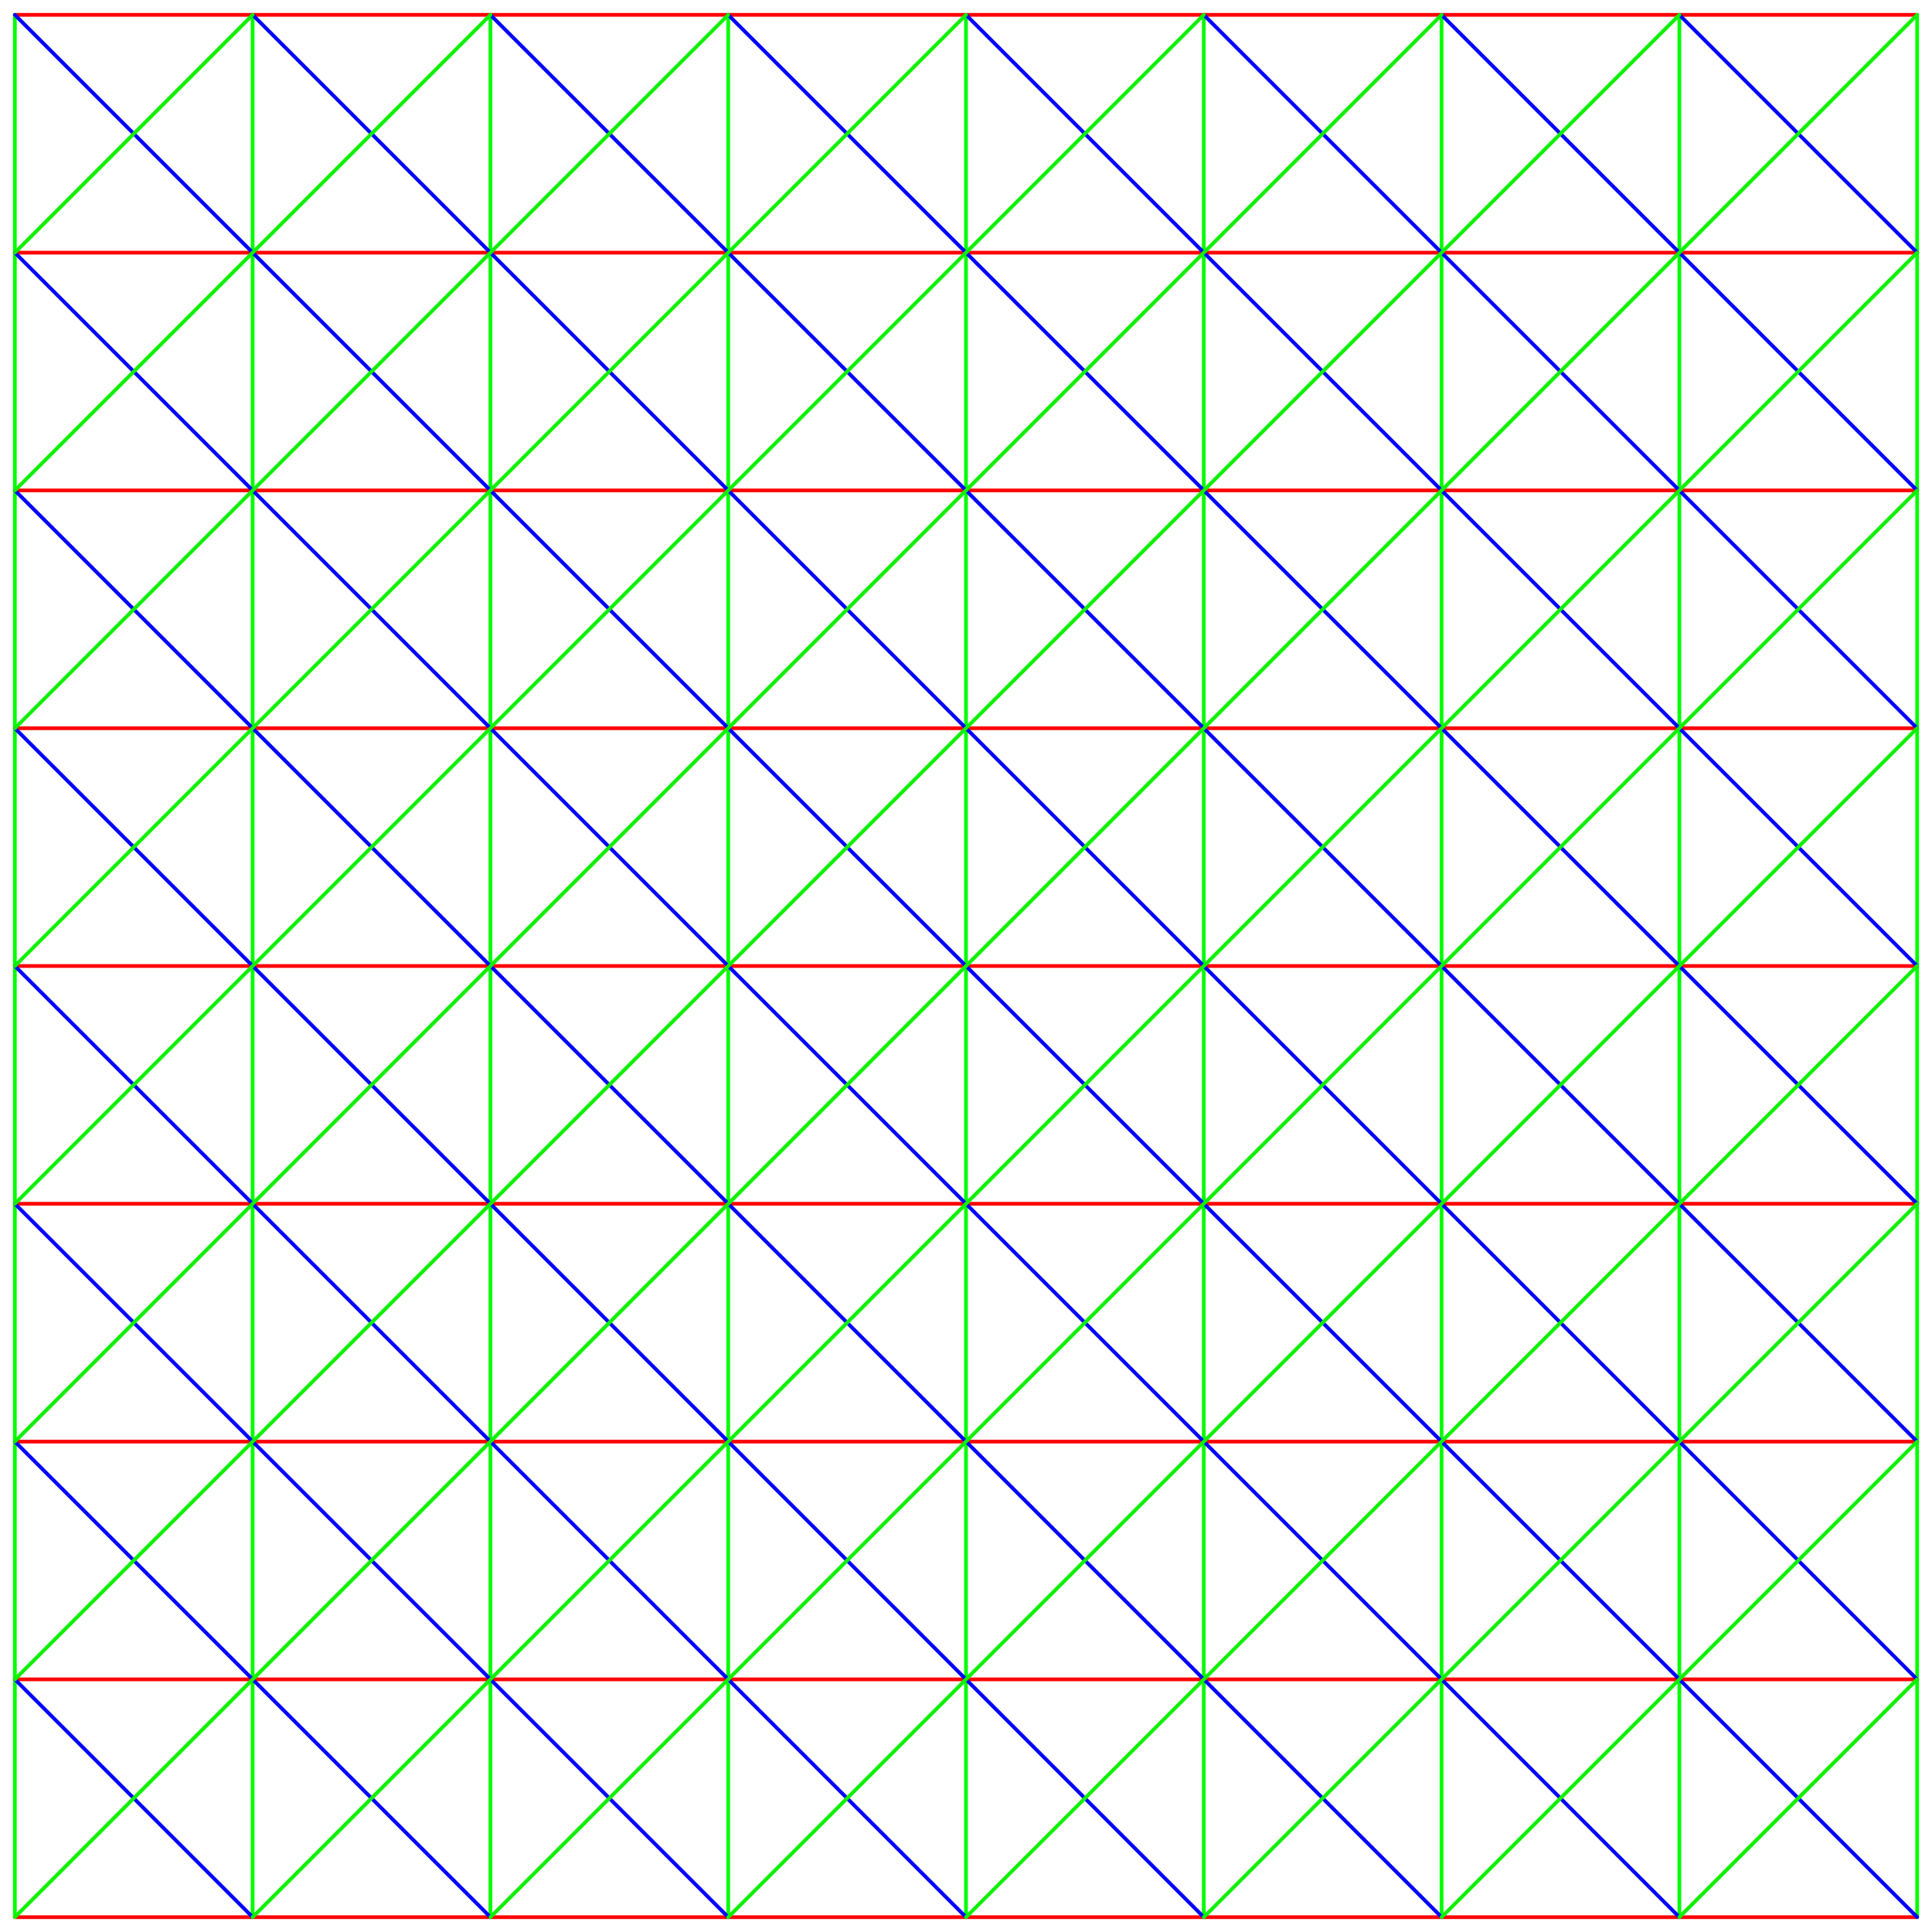
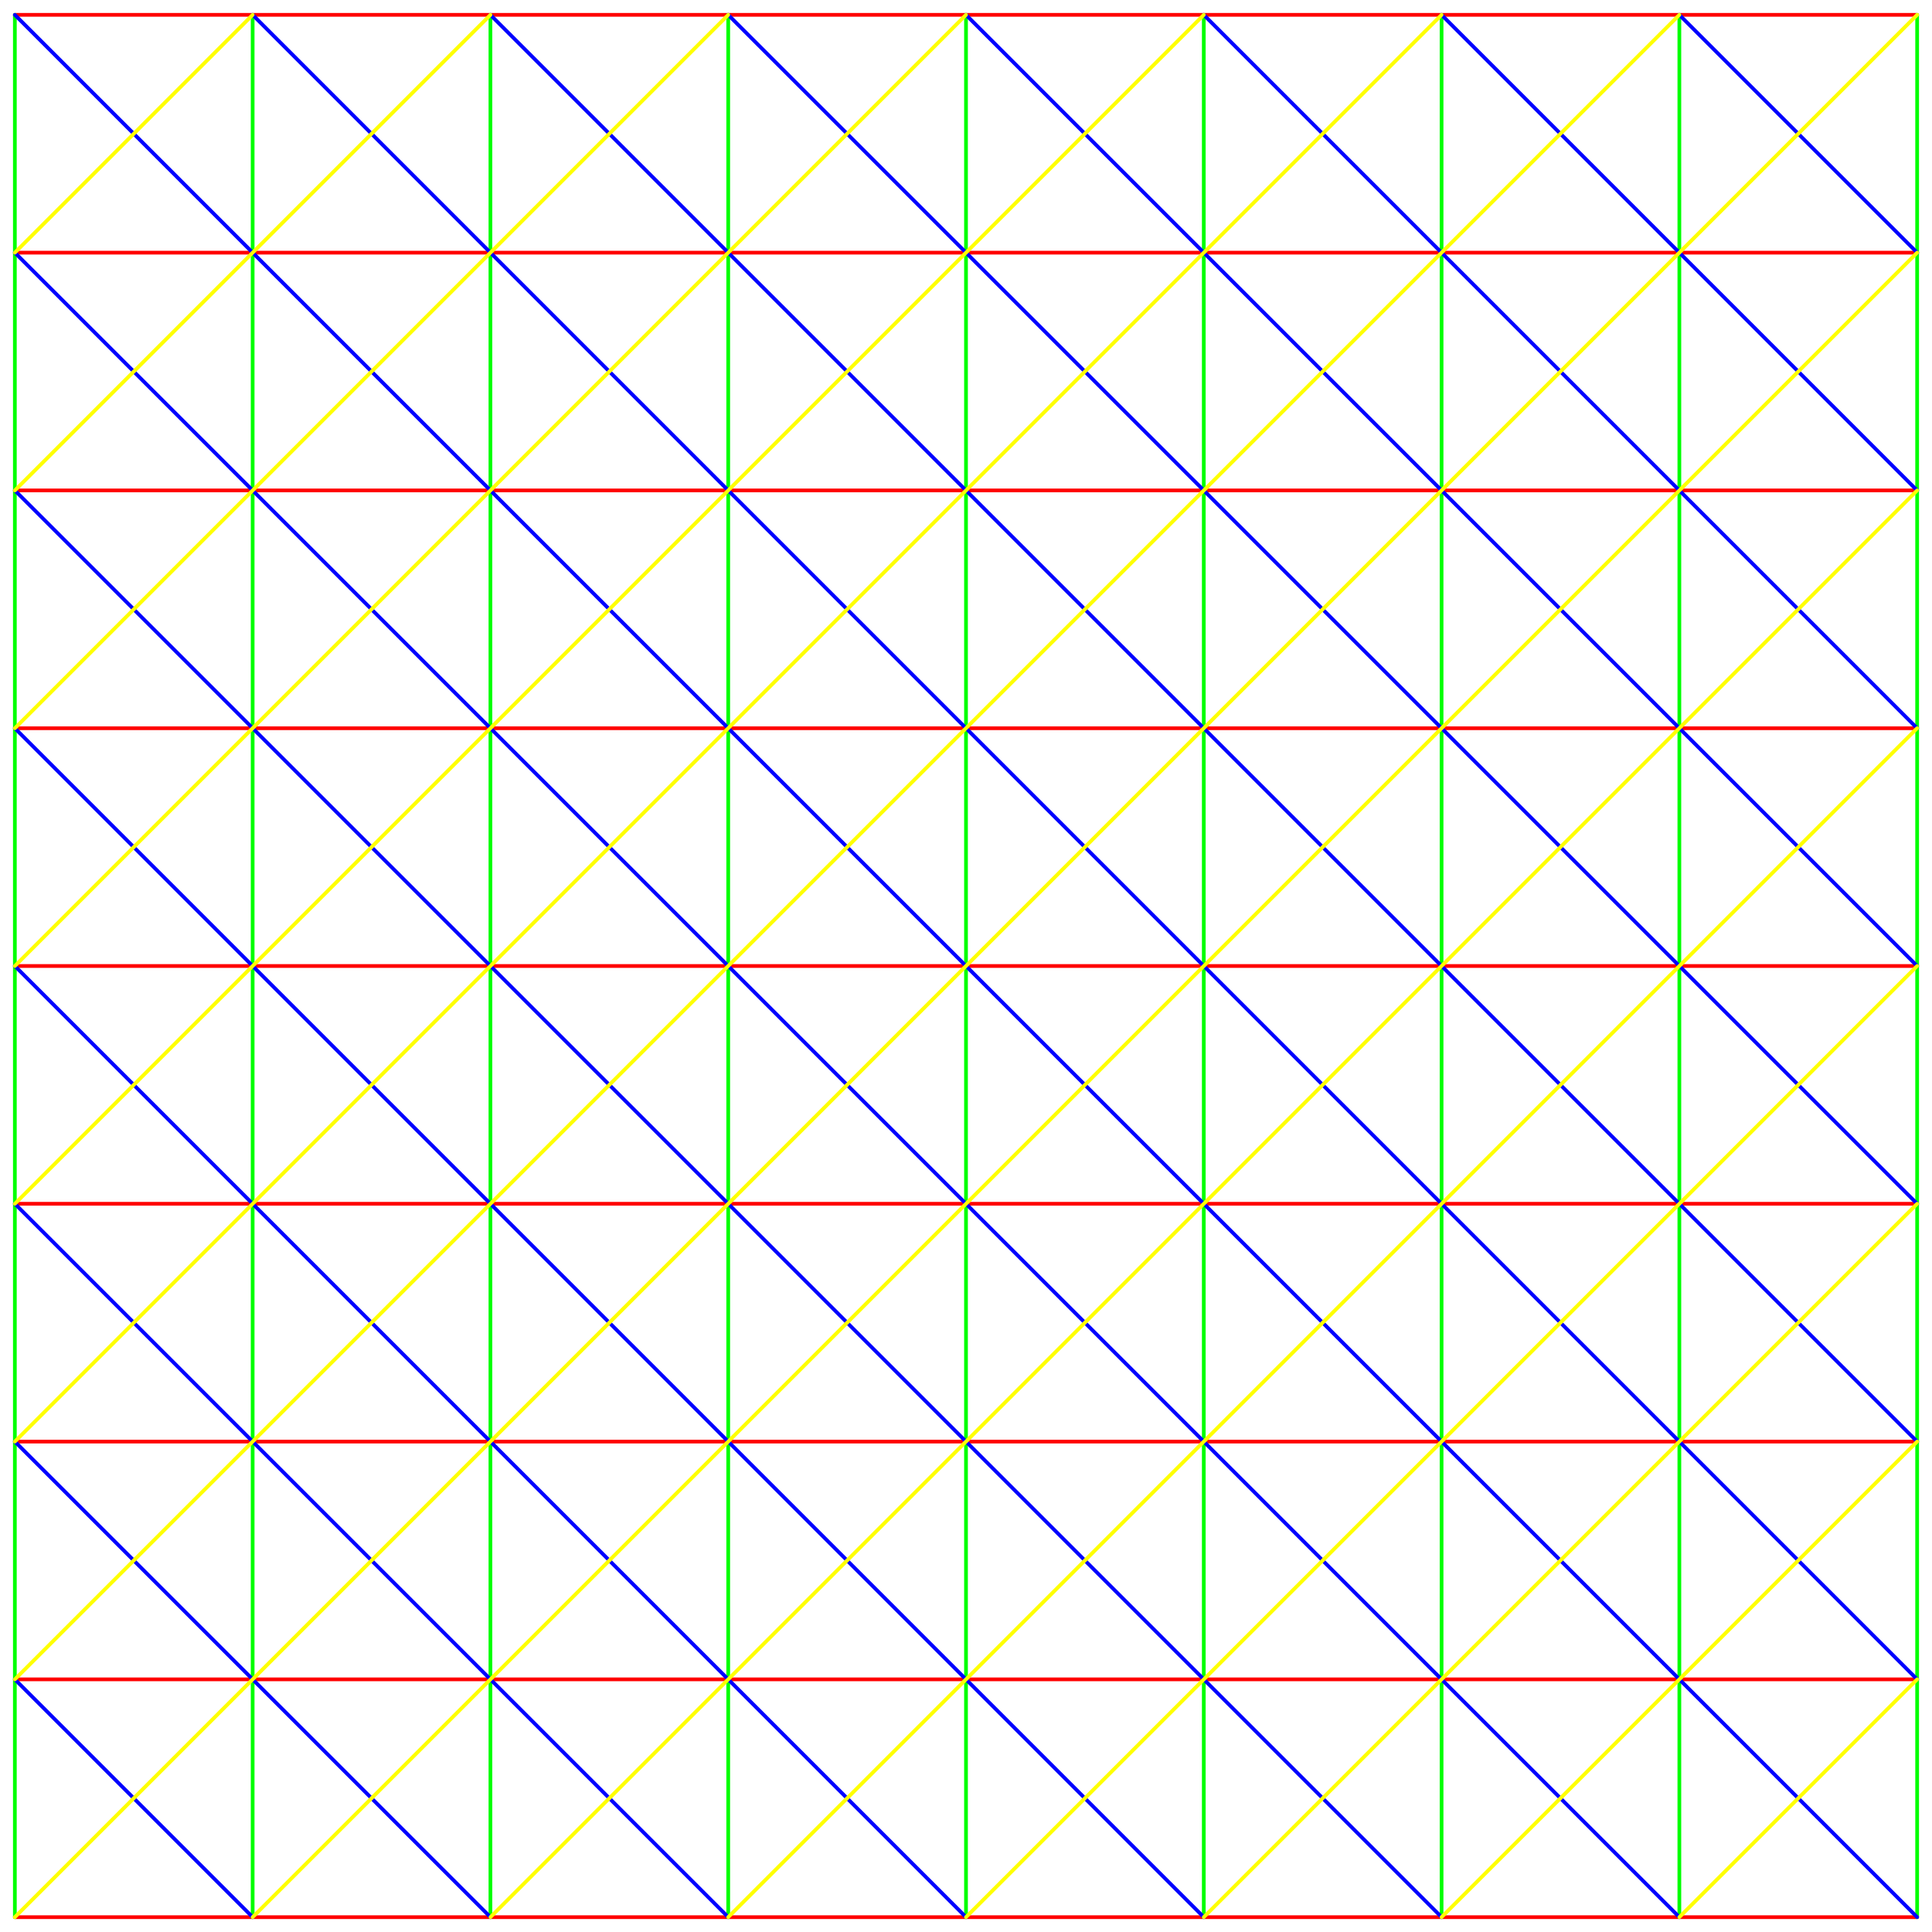
<svg xmlns="http://www.w3.org/2000/svg" width="2080" height="2080" viewBox="-16 -16 2080 2080" n="4" stroke-linecap="round" stroke-linejoin="round" stroke-width="4">
  <rect x="-16" y="-16" width="2080" height="2080" fill="#FFFFFFFF" opacity="1" />
  <line x1="0.0" y1="0.0" x2="2048.0" y2="0.0" stroke="#FF0000FF" />
  <line x1="0.0" y1="256.0" x2="2048.0" y2="256.0" stroke="#FF0000FF" />
  <line x1="0.0" y1="512.0" x2="2048.0" y2="512.0" stroke="#FF0000FF" />
  <line x1="0.0" y1="768.0" x2="2048.0" y2="768.0" stroke="#FF0000FF" />
  <line x1="0.0" y1="1024.0" x2="2048.0" y2="1024.0" stroke="#FF0000FF" />
  <line x1="0.0" y1="1280.0" x2="2048.0" y2="1280.0" stroke="#FF0000FF" />
  <line x1="0.0" y1="1536.0" x2="2048.0" y2="1536.0" stroke="#FF0000FF" />
  <line x1="0.0" y1="1792.0" x2="2048.0" y2="1792.0" stroke="#FF0000FF" />
  <line x1="0.0" y1="2048.0" x2="2048.0" y2="2048.0" stroke="#FF0000FF" />
  <line x1="0.0" y1="0.0" x2="0.0" y2="2048.0" stroke="#00FF00FF" />
  <line x1="256.0" y1="0.0" x2="256.0" y2="2048.0" stroke="#00FF00FF" />
  <line x1="512.0" y1="0.0" x2="512.0" y2="2048.0" stroke="#00FF00FF" />
  <line x1="768.0" y1="0.0" x2="768.0" y2="2048.0" stroke="#00FF00FF" />
  <line x1="1024.0" y1="0.0" x2="1024.0" y2="2048.0" stroke="#00FF00FF" />
  <line x1="1280.0" y1="0.0" x2="1280.0" y2="2048.0" stroke="#00FF00FF" />
  <line x1="1536.0" y1="0.0" x2="1536.0" y2="2048.0" stroke="#00FF00FF" />
  <line x1="1792.0" y1="0.0" x2="1792.0" y2="2048.0" stroke="#00FF00FF" />
  <line x1="2048.0" y1="0.0" x2="2048.0" y2="2048.0" stroke="#00FF00FF" />
  <line x1="0.0" y1="0.0" x2="2048.0" y2="2048.0" stroke="#0000FFFF" />
  <line x1="0.0" y1="256.0" x2="1792.0" y2="2048.0" stroke="#0000FFFF" />
  <line x1="256.0" y1="0.0" x2="2048.0" y2="1792.0" stroke="#0000FFFF" />
  <line x1="0.0" y1="512.0" x2="1536.0" y2="2048.0" stroke="#0000FFFF" />
  <line x1="512.0" y1="0.0" x2="2048.0" y2="1536.0" stroke="#0000FFFF" />
  <line x1="0.0" y1="768.0" x2="1280.0" y2="2048.0" stroke="#0000FFFF" />
  <line x1="768.0" y1="0.0" x2="2048.0" y2="1280.0" stroke="#0000FFFF" />
  <line x1="0.0" y1="1024.0" x2="1024.0" y2="2048.0" stroke="#0000FFFF" />
  <line x1="1024.0" y1="0.0" x2="2048.0" y2="1024.0" stroke="#0000FFFF" />
  <line x1="0.0" y1="1280.0" x2="768.0" y2="2048.0" stroke="#0000FFFF" />
  <line x1="1280.0" y1="0.0" x2="2048.0" y2="768.0" stroke="#0000FFFF" />
  <line x1="0.0" y1="1536.0" x2="512.0" y2="2048.0" stroke="#0000FFFF" />
  <line x1="1536.0" y1="0.0" x2="2048.0" y2="512.0" stroke="#0000FFFF" />
  <line x1="0.0" y1="1792.0" x2="256.0" y2="2048.0" stroke="#0000FFFF" />
  <line x1="1792.0" y1="0.0" x2="2048.0" y2="256.0" stroke="#0000FFFF" />
-   <line x1="2048.0" y1="0.0" x2="0.0" y2="2048.0" stroke="#0FF000FF" />
-   <line x1="1792.0" y1="0.0" x2="0.0" y2="1792.0" stroke="#0FF000FF" />
-   <line x1="2048.0" y1="256.0" x2="256.0" y2="2048.0" stroke="#0FF000FF" />
-   <line x1="1536.0" y1="0.0" x2="0.0" y2="1536.0" stroke="#0FF000FF" />
-   <line x1="2048.0" y1="512.0" x2="512.0" y2="2048.0" stroke="#0FF000FF" />
-   <line x1="1280.0" y1="0.0" x2="0.0" y2="1280.0" stroke="#0FF000FF" />
-   <line x1="2048.0" y1="768.0" x2="768.0" y2="2048.0" stroke="#0FF000FF" />
-   <line x1="1024.0" y1="0.0" x2="0.0" y2="1024.0" stroke="#0FF000FF" />
-   <line x1="2048.0" y1="1024.0" x2="1024.0" y2="2048.0" stroke="#0FF000FF" />
-   <line x1="768.0" y1="0.0" x2="0.0" y2="768.0" stroke="#0FF000FF" />
-   <line x1="2048.0" y1="1280.0" x2="1280.0" y2="2048.0" stroke="#0FF000FF" />
-   <line x1="512.0" y1="0.0" x2="0.0" y2="512.0" stroke="#0FF000FF" />
-   <line x1="2048.0" y1="1536.0" x2="1536.0" y2="2048.0" stroke="#0FF000FF" />
-   <line x1="256.0" y1="0.0" x2="0.0" y2="256.0" stroke="#0FF000FF" />
-   <line x1="2048.0" y1="1792.0" x2="1792.0" y2="2048.0" stroke="#0FF000FF" />
+   <line x1="2048.0" y1="0.0" x2="0.0" y2="2048.0" stroke="#FFFF00FF" />
+   <line x1="1792.0" y1="0.0" x2="0.0" y2="1792.0" stroke="#FFFF00FF" />
+   <line x1="2048.0" y1="256.0" x2="256.0" y2="2048.0" stroke="#FFFF00FF" />
+   <line x1="1536.0" y1="0.0" x2="0.0" y2="1536.0" stroke="#FFFF00FF" />
+   <line x1="2048.0" y1="512.0" x2="512.0" y2="2048.0" stroke="#FFFF00FF" />
+   <line x1="1280.0" y1="0.0" x2="0.0" y2="1280.0" stroke="#FFFF00FF" />
+   <line x1="2048.0" y1="768.0" x2="768.0" y2="2048.0" stroke="#FFFF00FF" />
+   <line x1="1024.0" y1="0.0" x2="0.0" y2="1024.0" stroke="#FFFF00FF" />
+   <line x1="2048.0" y1="1024.0" x2="1024.0" y2="2048.0" stroke="#FFFF00FF" />
+   <line x1="768.0" y1="0.0" x2="0.0" y2="768.0" stroke="#FFFF00FF" />
+   <line x1="2048.0" y1="1280.0" x2="1280.0" y2="2048.0" stroke="#FFFF00FF" />
+   <line x1="512.0" y1="0.0" x2="0.0" y2="512.0" stroke="#FFFF00FF" />
+   <line x1="2048.0" y1="1536.0" x2="1536.0" y2="2048.0" stroke="#FFFF00FF" />
+   <line x1="256.0" y1="0.0" x2="0.0" y2="256.0" stroke="#FFFF00FF" />
+   <line x1="2048.0" y1="1792.0" x2="1792.0" y2="2048.0" stroke="#FFFF00FF" />
</svg>
